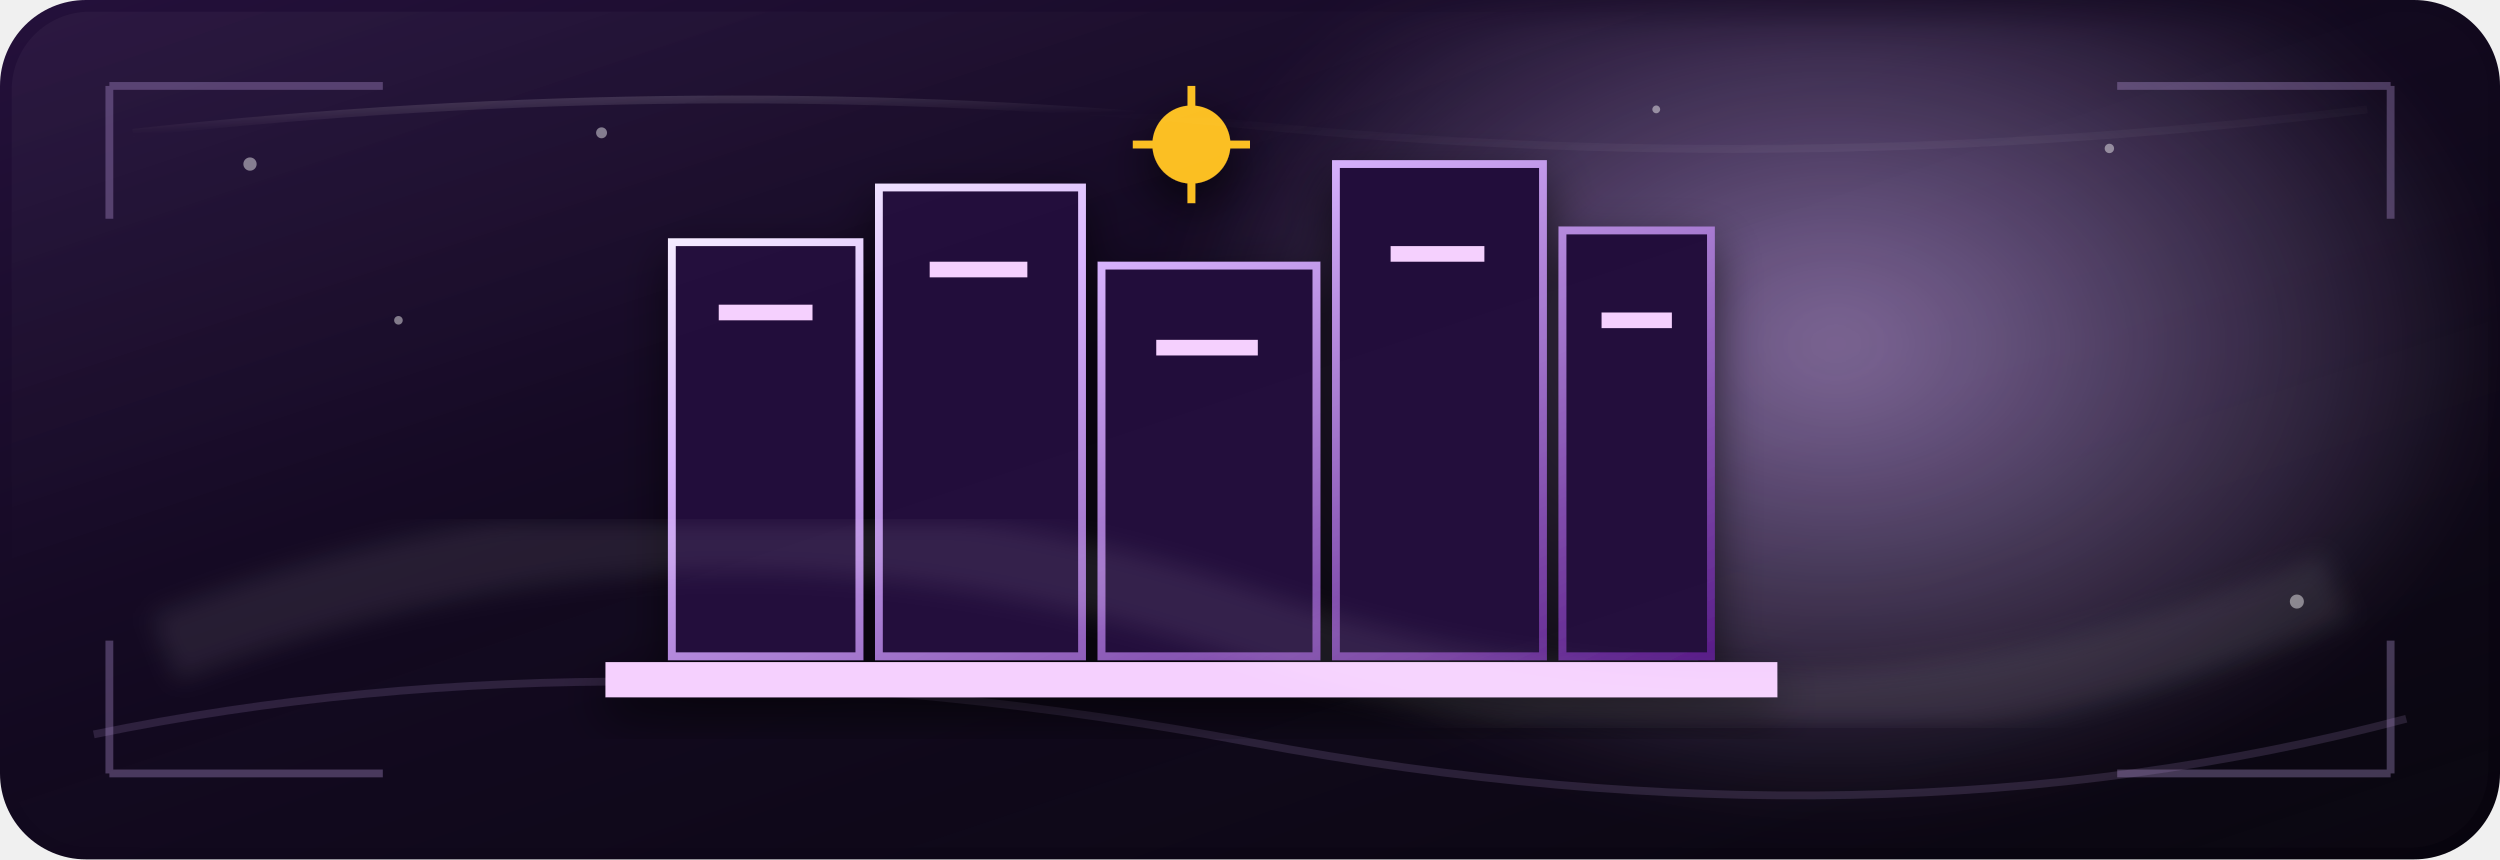
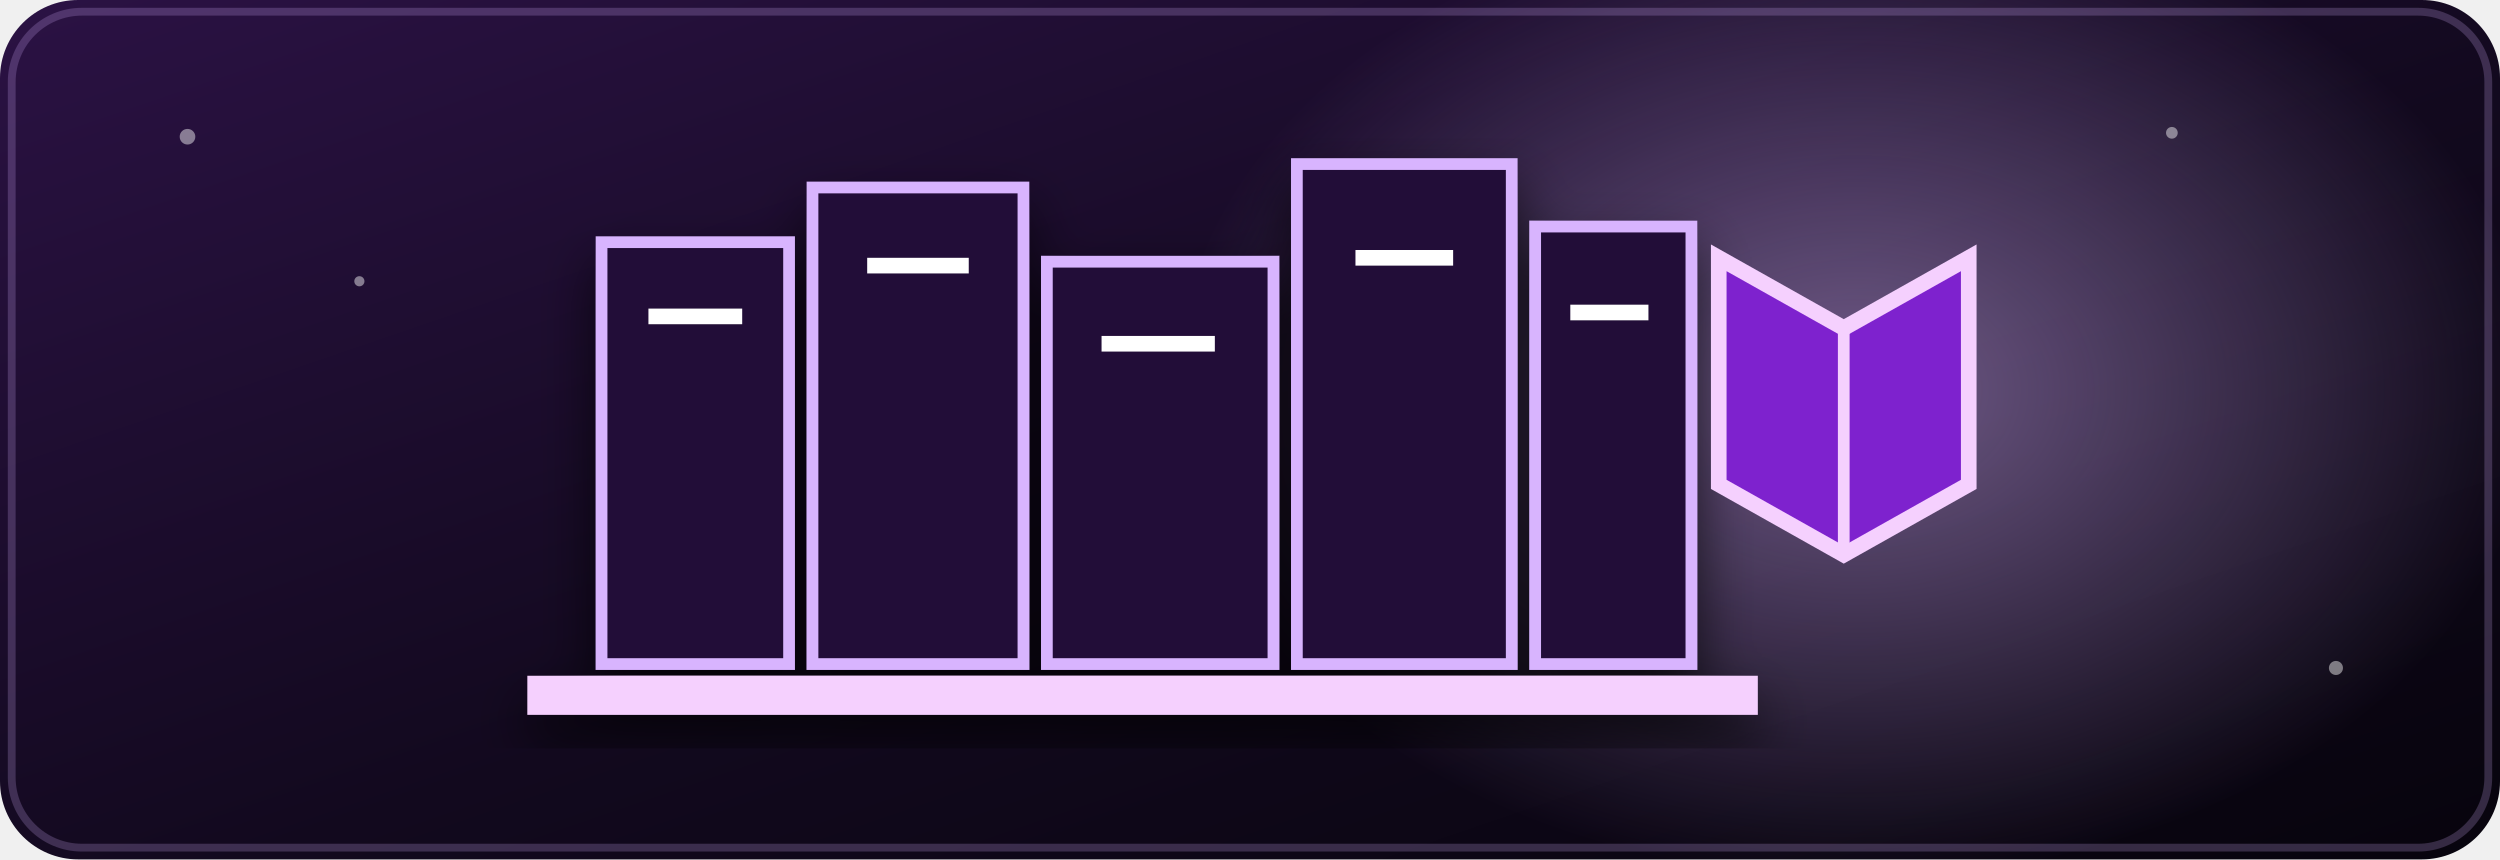
<svg xmlns="http://www.w3.org/2000/svg" viewBox="0 0 640 220" aria-hidden="true">
  <defs>
-     <linearGradient id="bg" x1="0" y1="0" x2="1" y2="1">
-       <stop stop-color="#24103b" />
-       <stop offset=".45" stop-color="#12091f" />
+     <linearGradient id="b" x2="1" y2="1">
+       <stop stop-color="#2b1244" />
+       <stop offset=".55" stop-color="#12091e" />
      <stop offset="1" stop-color="#07040d" />
    </linearGradient>
-     <radialGradient id="aura">
-       <stop stop-color="#d8b4fe" stop-opacity=".55" />
+     <radialGradient id="g">
+       <stop stop-color="#d8b4fe" stop-opacity=".48" />
      <stop offset="1" stop-color="#d8b4fe" stop-opacity="0" />
    </radialGradient>
-     <linearGradient id="metal" x1="0" y1="0" x2="1" y2="1">
-       <stop stop-color="#fff" />
-       <stop offset=".3" stop-color="#d8b4fe" />
-       <stop offset="1" stop-color="#581c87" />
-     </linearGradient>
-     <filter id="glow">
-       <feGaussianBlur stdDeviation="8" />
-     </filter>
-     <filter id="shadow">
-       <feDropShadow dx="0" dy="5" stdDeviation="6" flood-color="#000" flood-opacity=".65" />
-     </filter>
-     <linearGradient id="artShine" x1="0" y1="0" x2="1" y2="1">
-       <stop stop-color="#fff" stop-opacity=".18" />
-       <stop offset=".35" stop-color="#fff" stop-opacity="0" />
-       <stop offset="1" stop-color="#fff" stop-opacity=".05" />
-     </linearGradient>
-     <filter id="artGlow">
-       <feGaussianBlur stdDeviation="3" />
+     <filter id="s">
+       <feDropShadow dx="0" dy="7" stdDeviation="7" flood-color="#000" flood-opacity=".7" />
    </filter>
  </defs>
-   <rect width="640" height="220" rx="22" fill="url(#bg)" />
-   <ellipse cx="470" cy="88" rx="170" ry="120" fill="url(#aura)" filter="url(#glow)" />
-   <g opacity=".45" fill="#fff">
-     <circle cx="64" cy="42" r="1.7" />
-     <circle cx="102" cy="82" r="1.1" />
-     <circle cx="154" cy="34" r="1.4" />
-     <circle cx="540" cy="38" r="1.2" />
-     <circle cx="588" cy="154" r="1.8" />
-     <circle cx="424" cy="28" r="1" />
+   <rect width="640" height="220" rx="20" fill="url(#b)" />
+   <ellipse cx="475" cy="100" rx="175" ry="125" fill="url(#g)" />
+   <g fill="#fff" opacity=".45">
+     <circle cx="48" cy="35" r="2" />
+     <circle cx="92" cy="72" r="1.3" />
+     <circle cx="556" cy="34" r="1.5" />
+     <circle cx="598" cy="171" r="1.8" />
  </g>
-   <path d="M24 188 Q160 160 320 190 T616 184" fill="none" stroke="#d8b4fe" stroke-opacity=".14" stroke-width="2" />
-   <g filter="url(#shadow)">
-     <path d="M155 174h300" stroke="#f5d0fe" stroke-width="9" />
-     <path d="M172 62h48v106h-48zM225 48h52v120h-52zM282 68h55v100h-55zM342 42h53v126h-53zM400 59h38v109h-38z" fill="#24103b" stroke="url(#metal)" stroke-width="2" />
-     <path d="M184 80h24M238 69h25M296 89h26M356 65h24M410 82h18" stroke="#f5d0fe" stroke-width="4" />
-     <circle cx="305" cy="37" r="10" fill="#fbbf24" />
-     <path d="M305 22v30M290 37h30" stroke="#fbbf24" stroke-width="2" />
+   <g filter="url(#s)">
+     <path d="M135 178h315" stroke="#f5d0fe" stroke-width="10" />
+     <path d="M154 62h48v108h-48zM208 48h54v122h-54zM268 67h58v103h-58zM332 42h55v128h-55zM393 58h40v112h-40z" fill="#241039" stroke="#d8b4fe" stroke-width="3" />
+     <path d="M166 81h24M222 68h26M282 88h29M347 66h25M402 80h20" stroke="#fff" stroke-width="4" />
  </g>
-   <path d="M28 22h70M28 22v34M612 22h-70M612 22v34M28 198h70M28 198v-34M612 198h-70M612 198v-34" fill="none" stroke="#d8b4fe" stroke-opacity=".28" stroke-width="2" />
-   <path d="M42 166 Q180 112 320 160 T598 150" fill="none" stroke="#fff" stroke-opacity=".08" stroke-width="18" filter="url(#artGlow)" />
-   <path d="M34 34 Q180 18 320 32 T606 28" fill="none" stroke="url(#artShine)" stroke-width="2" />
-   <rect x="3" y="3" width="634" height="214" rx="20" fill="url(#artShine)" opacity=".22" pointer-events="none" />
+   <path d="M472 142l-32-18V66l32 18 32-18v58z" fill="#7e22ce" stroke="#f5d0fe" stroke-width="4" />
+   <path d="M472 84v58" stroke="#f5d0fe" stroke-width="3" />
+   <rect x="3" y="3" width="634" height="214" rx="18" fill="none" stroke="#d8b4fe" stroke-opacity=".22" stroke-width="2" />
</svg>
